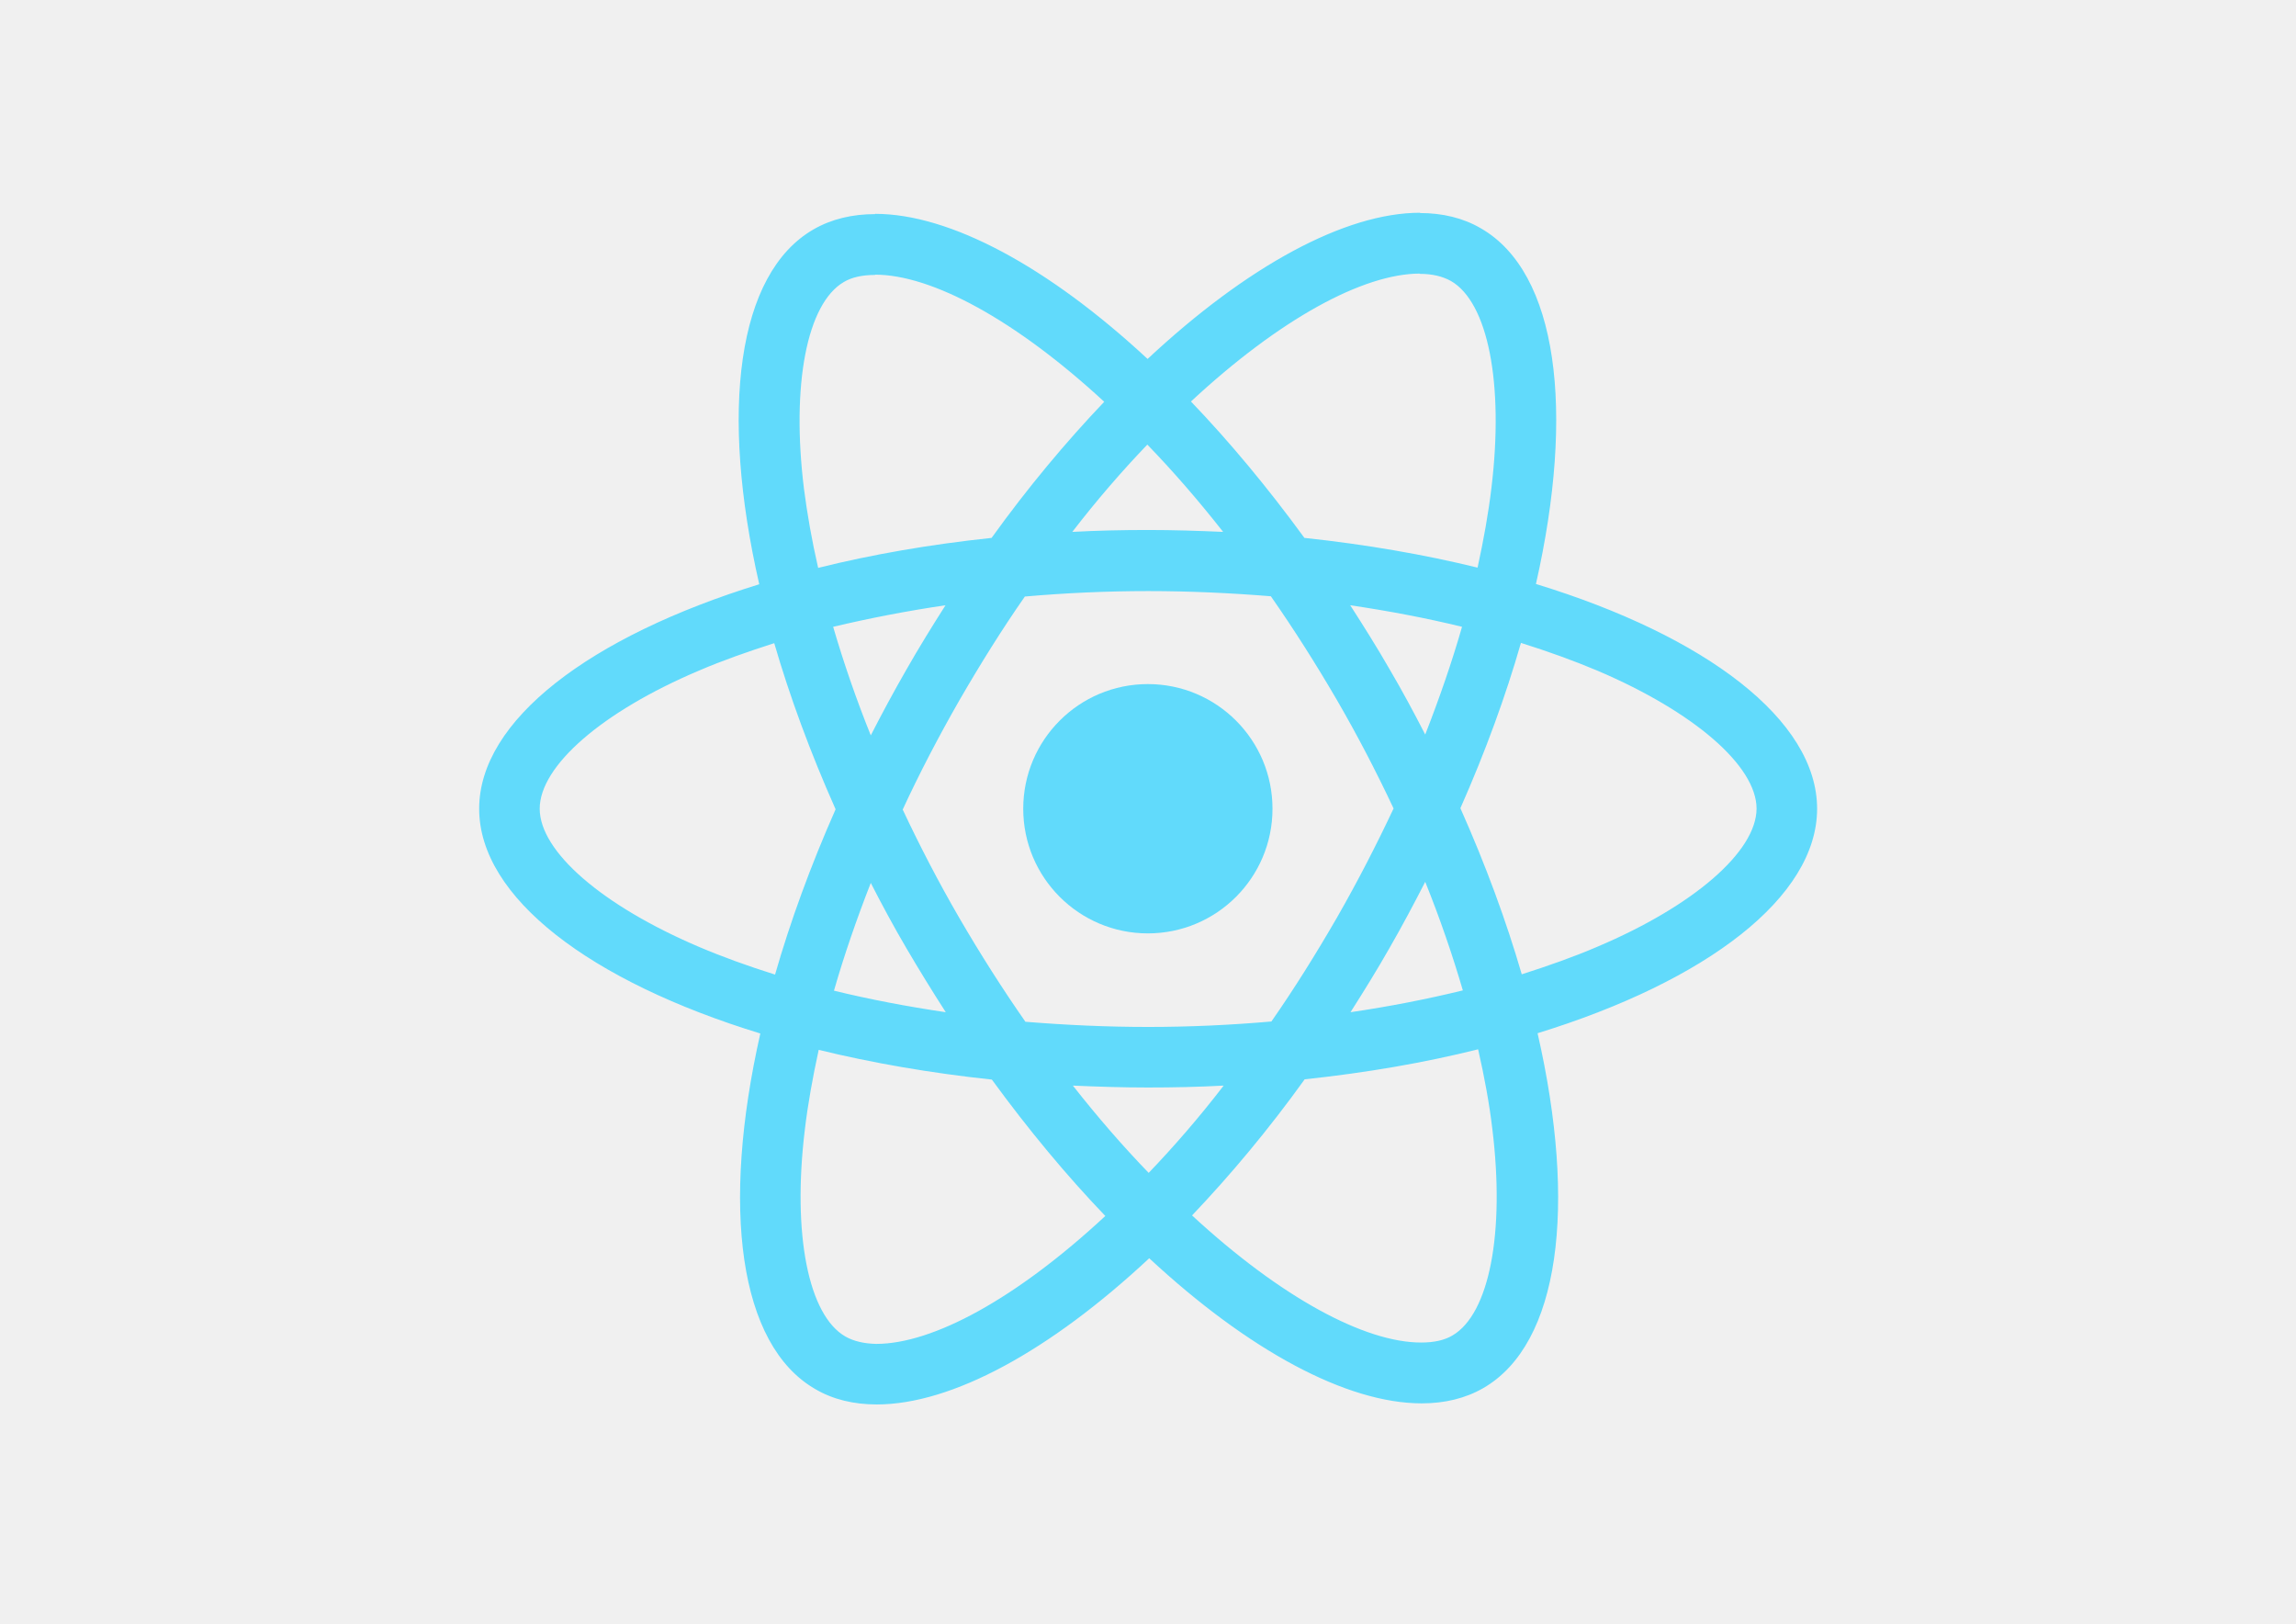
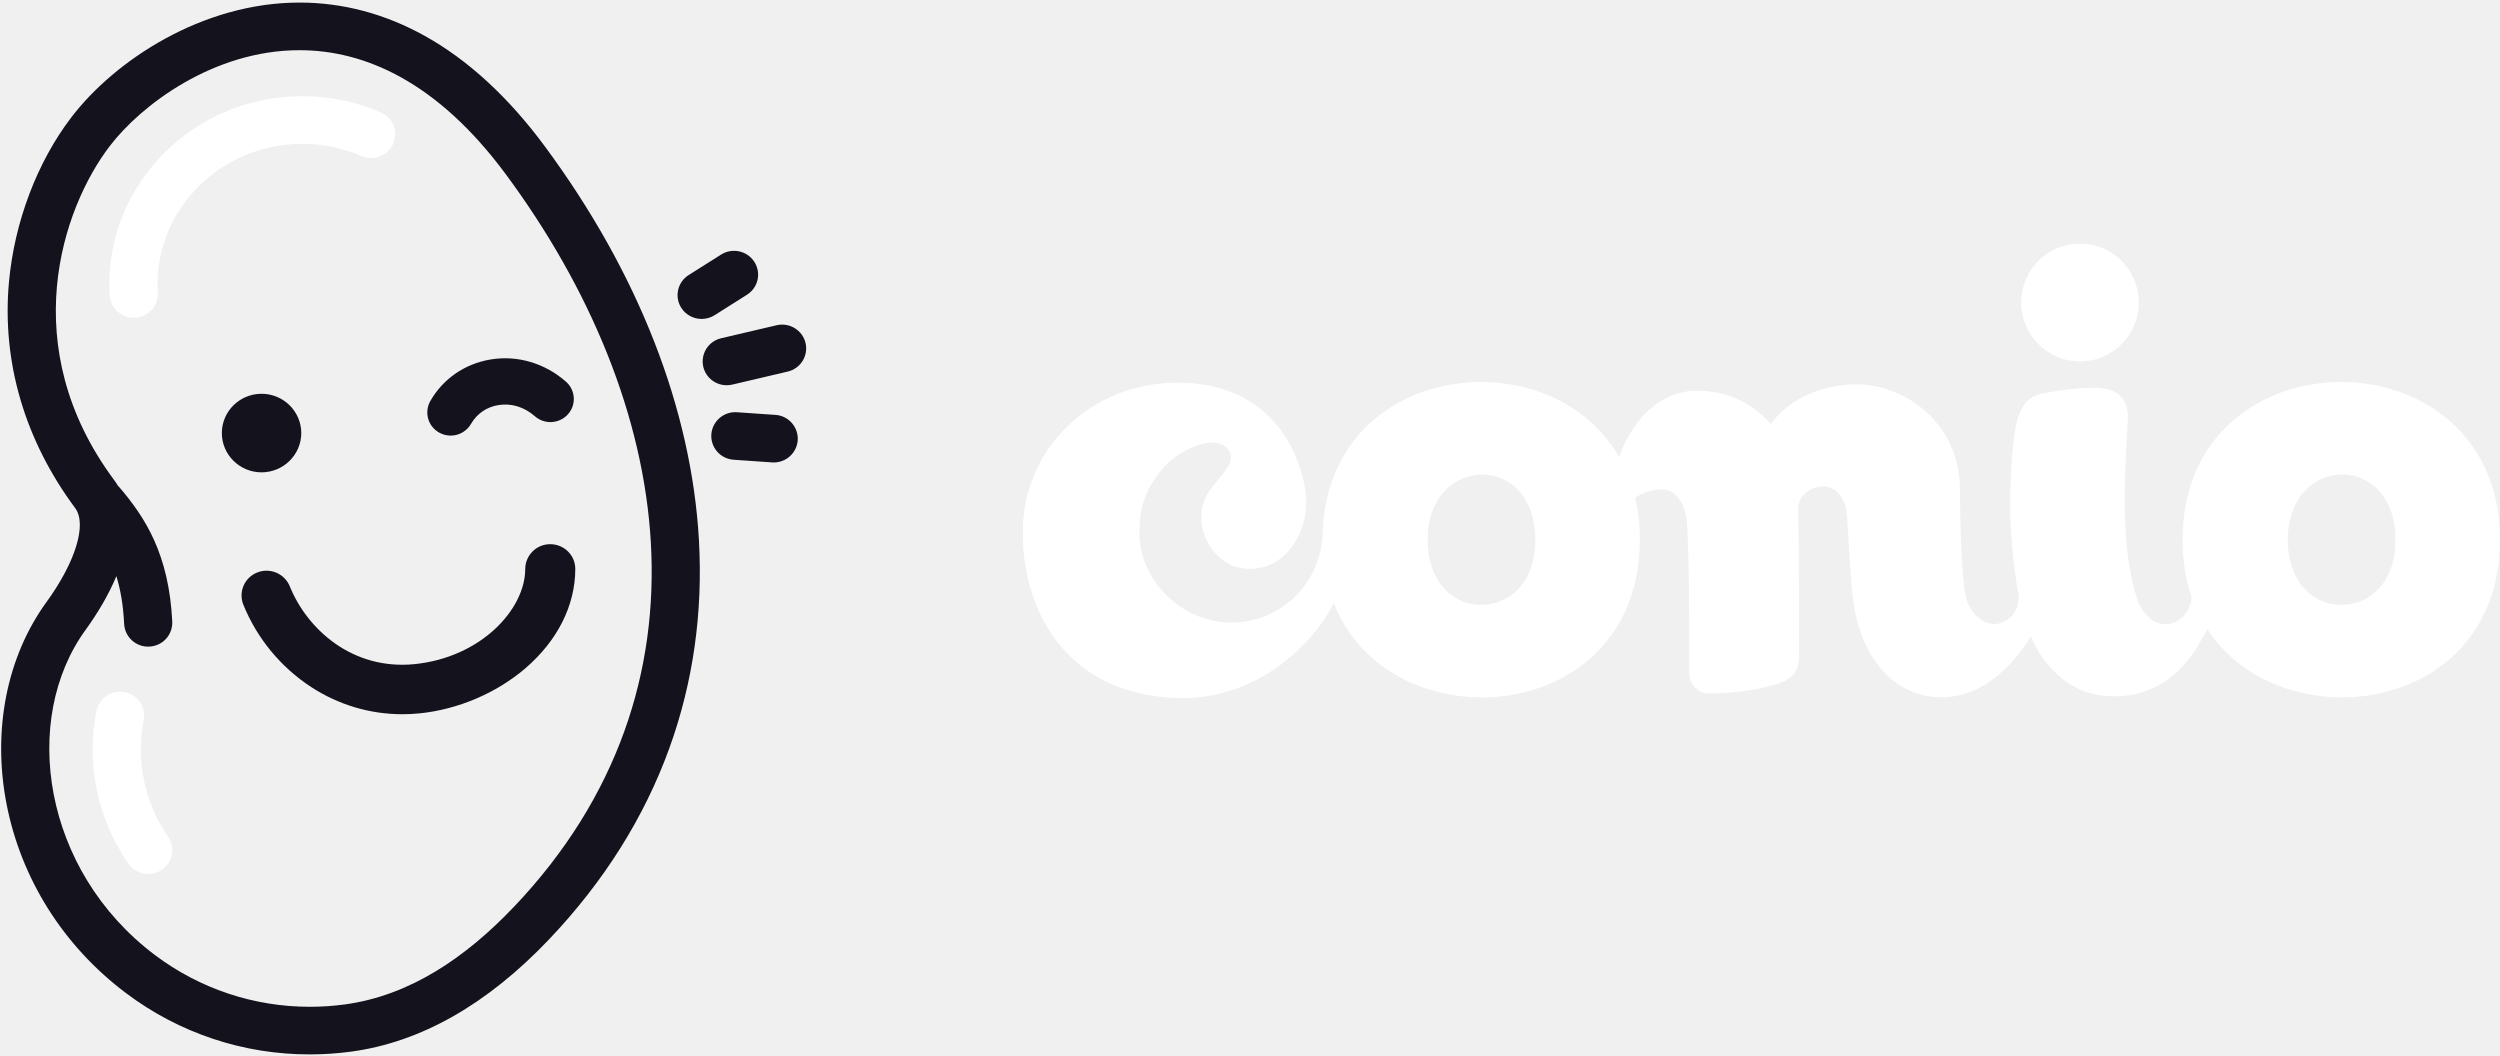
- <svg xmlns="http://www.w3.org/2000/svg" viewBox="0 0 841.9 595.3">
-   <g fill="#61DAFB">
-     <path d="M666.3 296.5c0-32.5-40.7-63.3-103.1-82.4 14.4-63.6 8-114.2-20.2-130.4-6.5-3.8-14.1-5.6-22.4-5.6v22.3c4.6 0 8.3.9 11.4 2.6 13.6 7.8 19.5 37.5 14.9 75.7-1.1 9.4-2.9 19.3-5.1 29.4-19.6-4.8-41-8.5-63.5-10.9-13.5-18.5-27.5-35.3-41.6-50 32.6-30.3 63.2-46.9 84-46.9V78c-27.5 0-63.5 19.6-99.9 53.6-36.4-33.8-72.4-53.2-99.9-53.2v22.3c20.7 0 51.4 16.5 84 46.6-14 14.7-28 31.4-41.3 49.9-22.6 2.4-44 6.1-63.6 11-2.3-10-4-19.7-5.2-29-4.7-38.2 1.1-67.9 14.6-75.8 3-1.8 6.9-2.6 11.5-2.6V78.5c-8.4 0-16 1.8-22.6 5.6-28.1 16.2-34.4 66.7-19.9 130.1-62.2 19.2-102.7 49.9-102.7 82.3 0 32.5 40.7 63.3 103.1 82.4-14.4 63.6-8 114.2 20.2 130.4 6.5 3.8 14.1 5.6 22.5 5.6 27.5 0 63.5-19.6 99.9-53.6 36.4 33.8 72.4 53.2 99.9 53.2 8.4 0 16-1.8 22.6-5.6 28.1-16.2 34.4-66.7 19.9-130.1 62-19.1 102.5-49.9 102.5-82.3zm-130.2-66.7c-3.7 12.9-8.3 26.2-13.5 39.5-4.1-8-8.4-16-13.1-24-4.6-8-9.5-15.8-14.4-23.4 14.2 2.1 27.9 4.7 41 7.9zm-45.8 106.5c-7.8 13.5-15.8 26.3-24.1 38.2-14.9 1.3-30 2-45.2 2-15.1 0-30.2-.7-45-1.9-8.3-11.9-16.4-24.6-24.2-38-7.6-13.1-14.5-26.4-20.8-39.8 6.2-13.4 13.2-26.8 20.7-39.9 7.8-13.5 15.8-26.3 24.1-38.2 14.9-1.3 30-2 45.2-2 15.1 0 30.2.7 45 1.9 8.3 11.9 16.4 24.6 24.2 38 7.6 13.1 14.5 26.4 20.8 39.8-6.3 13.4-13.2 26.8-20.7 39.9zm32.3-13c5.4 13.4 10 26.8 13.8 39.8-13.1 3.2-26.9 5.9-41.2 8 4.9-7.7 9.8-15.6 14.4-23.7 4.6-8 8.9-16.1 13-24.1zM421.2 430c-9.3-9.6-18.6-20.3-27.8-32 9 .4 18.2.7 27.5.7 9.4 0 18.7-.2 27.8-.7-9 11.7-18.3 22.4-27.5 32zm-74.4-58.9c-14.2-2.1-27.9-4.7-41-7.9 3.7-12.9 8.3-26.2 13.5-39.5 4.1 8 8.4 16 13.1 24 4.7 8 9.5 15.8 14.4 23.4zM420.7 163c9.3 9.6 18.6 20.3 27.8 32-9-.4-18.2-.7-27.5-.7-9.4 0-18.7.2-27.8.7 9-11.7 18.3-22.4 27.5-32zm-74 58.9c-4.9 7.7-9.8 15.6-14.4 23.7-4.6 8-8.9 16-13 24-5.4-13.4-10-26.8-13.8-39.8 13.1-3.1 26.9-5.8 41.2-7.9zm-90.5 125.2c-35.4-15.1-58.3-34.9-58.3-50.6 0-15.7 22.9-35.6 58.3-50.6 8.6-3.7 18-7 27.7-10.1 5.7 19.6 13.2 40 22.5 60.9-9.2 20.8-16.6 41.1-22.2 60.6-9.9-3.1-19.3-6.5-28-10.2zM310 490c-13.6-7.8-19.5-37.5-14.9-75.7 1.1-9.4 2.9-19.3 5.1-29.4 19.6 4.8 41 8.5 63.5 10.9 13.5 18.5 27.5 35.3 41.6 50-32.6 30.3-63.2 46.9-84 46.9-4.5-.1-8.3-1-11.3-2.7zm237.2-76.2c4.7 38.2-1.1 67.9-14.6 75.8-3 1.8-6.9 2.6-11.5 2.6-20.7 0-51.4-16.5-84-46.6 14-14.7 28-31.4 41.3-49.9 22.6-2.4 44-6.1 63.6-11 2.3 10.1 4.1 19.8 5.2 29.1zm38.5-66.7c-8.6 3.7-18 7-27.7 10.1-5.7-19.6-13.2-40-22.5-60.9 9.2-20.8 16.6-41.1 22.2-60.6 9.9 3.1 19.3 6.5 28.1 10.2 35.4 15.1 58.3 34.9 58.3 50.6-.1 15.7-23 35.6-58.4 50.6zM320.8 78.4z" />
-     <circle cx="420.9" cy="296.5" r="45.7" />
-     <path d="M520.5 78.1z" />
+ <svg xmlns="http://www.w3.org/2000/svg" xmlns:xlink="http://www.w3.org/1999/xlink" width="154" height="65">
+   <defs>
+     <path d="M18.465 18.104c.07-6.444 4.99-9.61 9.87-9.572 3.323.026 6.645 1.566 8.402 4.607.948-2.603 2.754-4.07 4.778-4.07 1.839 0 3.431.74 4.561 2.045 1.17-1.59 3.212-2.437 5.299-2.437 2.962 0 6.356 2.382 6.356 6.487 0 1.483.083 4.992.324 6.432.147.876.818 1.732 1.65 1.837.735.093 1.702-.572 1.641-1.747-.362-2.092-.512-4.07-.522-5.333-.01-1.415.1-4.775.565-5.852.257-.598.577-1.063 1.275-1.223.972-.224 3.218-.543 4.153-.308.801.202 1.32.83 1.256 1.864-.294 4.844-.335 8.052.535 10.944.256.852.886 1.637 1.75 1.676.864.04 1.606-.792 1.647-1.683-.358-1.042-.557-2.217-.557-3.525 0-6.54 4.955-9.752 9.872-9.714C86.16 8.57 91 11.82 91 18.246c0 6.463-4.802 9.714-9.719 9.714-3.236 0-6.472-1.392-8.306-4.198l-.345.601c-.969 1.786-2.656 3.663-5.72 3.522-2.267-.104-3.9-1.627-4.822-3.675-1.074 1.795-3.175 4.074-6.125 3.701-2.951-.372-4.575-3.237-4.864-6.385-.198-2.155-.224-3.584-.324-4.758-.077-.887-.475-1.689-1.307-1.794-.826-.104-1.726.527-1.71 1.39.08 2.598.046 6.664.07 8.779.013 1.217-.336 1.724-1.594 2.058-1.073.284-2.247.512-4.003.51-.646 0-1.17-.557-1.17-1.245.005-2.523-.009-8.824-.198-9.71-.185-.87-.68-1.616-1.52-1.616-.419 0-.994.132-1.59.496l-.028.017c.189.798.29 1.662.29 2.593 0 6.463-4.801 9.714-9.718 9.714-3.804 0-7.608-1.923-9.135-5.805C17.685 25.028 14.222 28 9.892 28 3.024 28 0 22.97 0 17.805c0-5.164 4.174-9.233 9.551-9.233 4.366 0 7.006 2.554 7.793 6.246.535 2.514-.832 4.69-2.552 5.123-1.588.4-2.74-.408-3.333-1.416-.591-1.004-.62-2.226-.04-3.16.653-1.049 2.065-2.009 1.06-2.848-.95-.792-3.076.39-3.848 1.337-.638.782-1.447 1.803-1.447 3.951 0 2.967 2.622 5.544 5.657 5.544 2.916 0 5.361-2.188 5.624-5.245zm50.283-14.47a3.627 3.627 0 0 1-3.62 3.632c-2 0-3.621-1.626-3.621-3.633A3.627 3.627 0 0 1 65.127 0c2 0 3.621 1.627 3.621 3.633zM81.281 22.26c1.715-.038 3.278-1.376 3.278-4.015s-1.563-3.978-3.201-4.016c-1.677-.038-3.43 1.3-3.43 4.016 0 2.715 1.676 4.054 3.353 4.015zm-52.984 0c1.715-.038 3.278-1.376 3.278-4.015s-1.563-3.978-3.202-4.016c-1.677-.038-3.43 1.3-3.43 4.016 0 2.715 1.677 4.054 3.354 4.015z" id="a" />
+   </defs>
+   <g fill="none" fill-rule="evenodd">
+     <g fill-rule="nonzero">
+       <path d="M9.13 53.835c-.476 0-.942-.225-1.23-.644-1.9-2.773-2.596-6.107-1.96-9.389a1.483 1.483 0 0 1 1.737-1.164 1.468 1.468 0 0 1 1.177 1.717 9.446 9.446 0 0 0 1.502 7.19c.46.67.283 1.582-.395 2.037a1.488 1.488 0 0 1-.831.253M8.237 19.57c-.78 0-1.433-.602-1.48-1.382-.183-3.09.881-6.067 2.996-8.38 2.109-2.307 5.011-3.678 8.172-3.86 1.901-.11 3.815.227 5.533.975a1.46 1.46 0 0 1 .76 1.934 1.49 1.49 0 0 1-1.956.751 9.017 9.017 0 0 0-4.164-.732c-2.379.138-4.561 1.168-6.144 2.9-1.578 1.725-2.371 3.941-2.235 6.24a1.473 1.473 0 0 1-1.482 1.554" fill="#FFF" />
+       <path d="M31.67 55.848c-2.984 3.142-6.43 5.484-10.43 6.025a16.04 16.04 0 0 1-2.15.145 15.83 15.83 0 0 1-9.534-3.179c-6.942-5.213-8.29-14.526-4.283-20.04.714-.984 1.404-2.125 1.896-3.308.258.835.422 1.791.478 2.945A1.476 1.476 0 0 0 9.2 39.83a1.473 1.473 0 0 0 1.411-1.535c-.201-4.163-1.679-6.432-3.245-8.265a1.494 1.494 0 0 0-.103-.109 4.318 4.318 0 0 0-.24-.362C.947 21.374 3.806 12.857 6.769 8.988c1.928-2.518 6.386-5.895 11.678-5.896 4.006 0 8.49 1.936 12.714 7.647 10.327 13.959 13.327 31.616.51 45.11m11.386-22.543c-.453-8.107-3.739-16.51-9.502-24.3-2.236-3.023-4.718-5.307-7.376-6.788C23.725.85 21.124.158 18.447.158c-5.97 0-11.355 3.546-14.044 7.059C2.286 9.98.883 13.69.55 17.397c-.44 4.905.972 9.711 4.08 13.9.738.992.027 3.32-1.767 5.79C.427 40.44-.473 44.956.394 49.478c.891 4.644 3.508 8.798 7.368 11.697a18.721 18.721 0 0 0 11.327 3.776c.85 0 1.709-.058 2.552-.172 4.275-.578 8.376-2.907 12.19-6.923 3.377-3.554 5.87-7.524 7.413-11.801 1.45-4.023 2.06-8.312 1.812-12.75m1.709-9.575a1.48 1.48 0 0 1-1.442-1.128 1.467 1.467 0 0 1 1.1-1.766l3.412-.8c.797-.188 1.596.3 1.786 1.088a1.466 1.466 0 0 1-1.101 1.766l-3.411.801c-.116.027-.23.04-.344.04m2.897 4.756l-.105-.003-2.364-.164a1.473 1.473 0 0 1-1.376-1.565 1.48 1.48 0 0 1 1.583-1.361l2.364.163a1.472 1.472 0 0 1 1.376 1.565 1.477 1.477 0 0 1-1.478 1.365m-4.44-8.84c-.49 0-.968-.239-1.251-.677a1.458 1.458 0 0 1 .451-2.026l1.997-1.262a1.493 1.493 0 0 1 2.048.446c.441.683.24 1.59-.45 2.026l-1.997 1.262a1.489 1.489 0 0 1-.798.231" fill="#14131D" />
+       <path d="M27.761 26.833c-.237 0-.478-.059-.7-.181a1.417 1.417 0 0 1-.557-1.94c.77-1.365 2.122-2.301 3.708-2.567 1.65-.278 3.346.22 4.65 1.365.596.523.65 1.424.122 2.012a1.452 1.452 0 0 1-2.034.12c-.658-.576-1.459-.821-2.255-.687a2.347 2.347 0 0 0-1.674 1.146 1.443 1.443 0 0 1-1.26.732m-2.973 17.163c-1.995 0-3.92-.57-5.623-1.676a11.013 11.013 0 0 1-4.177-5.075 1.519 1.519 0 0 1 .86-1.98 1.547 1.547 0 0 1 2.002.85c1.075 2.66 3.866 5.174 7.677 4.796 4.08-.405 6.825-3.36 6.828-5.867a1.533 1.533 0 0 1 1.541-1.522h.003c.85.001 1.54.684 1.539 1.526-.003 2.252-1.1 4.428-3.087 6.129-1.782 1.524-4.157 2.533-6.517 2.767-.35.035-.699.052-1.046.052m-8.677-14.9c-1.348 0-2.446-1.086-2.446-2.42 0-1.333 1.098-2.419 2.446-2.419 1.35 0 2.447 1.086 2.447 2.42 0 1.333-1.098 2.419-2.447 2.419" fill="#14131D" />
+     </g>
+     <g transform="translate(63 15)">
+       <mask id="b" fill="#fff">
+         <use xlink:href="#a" />
+       </mask>
+       <path fill="#FFF" mask="url(#b)" d="M0 28h91V0H0z" />
+     </g>
  </g>
</svg>
